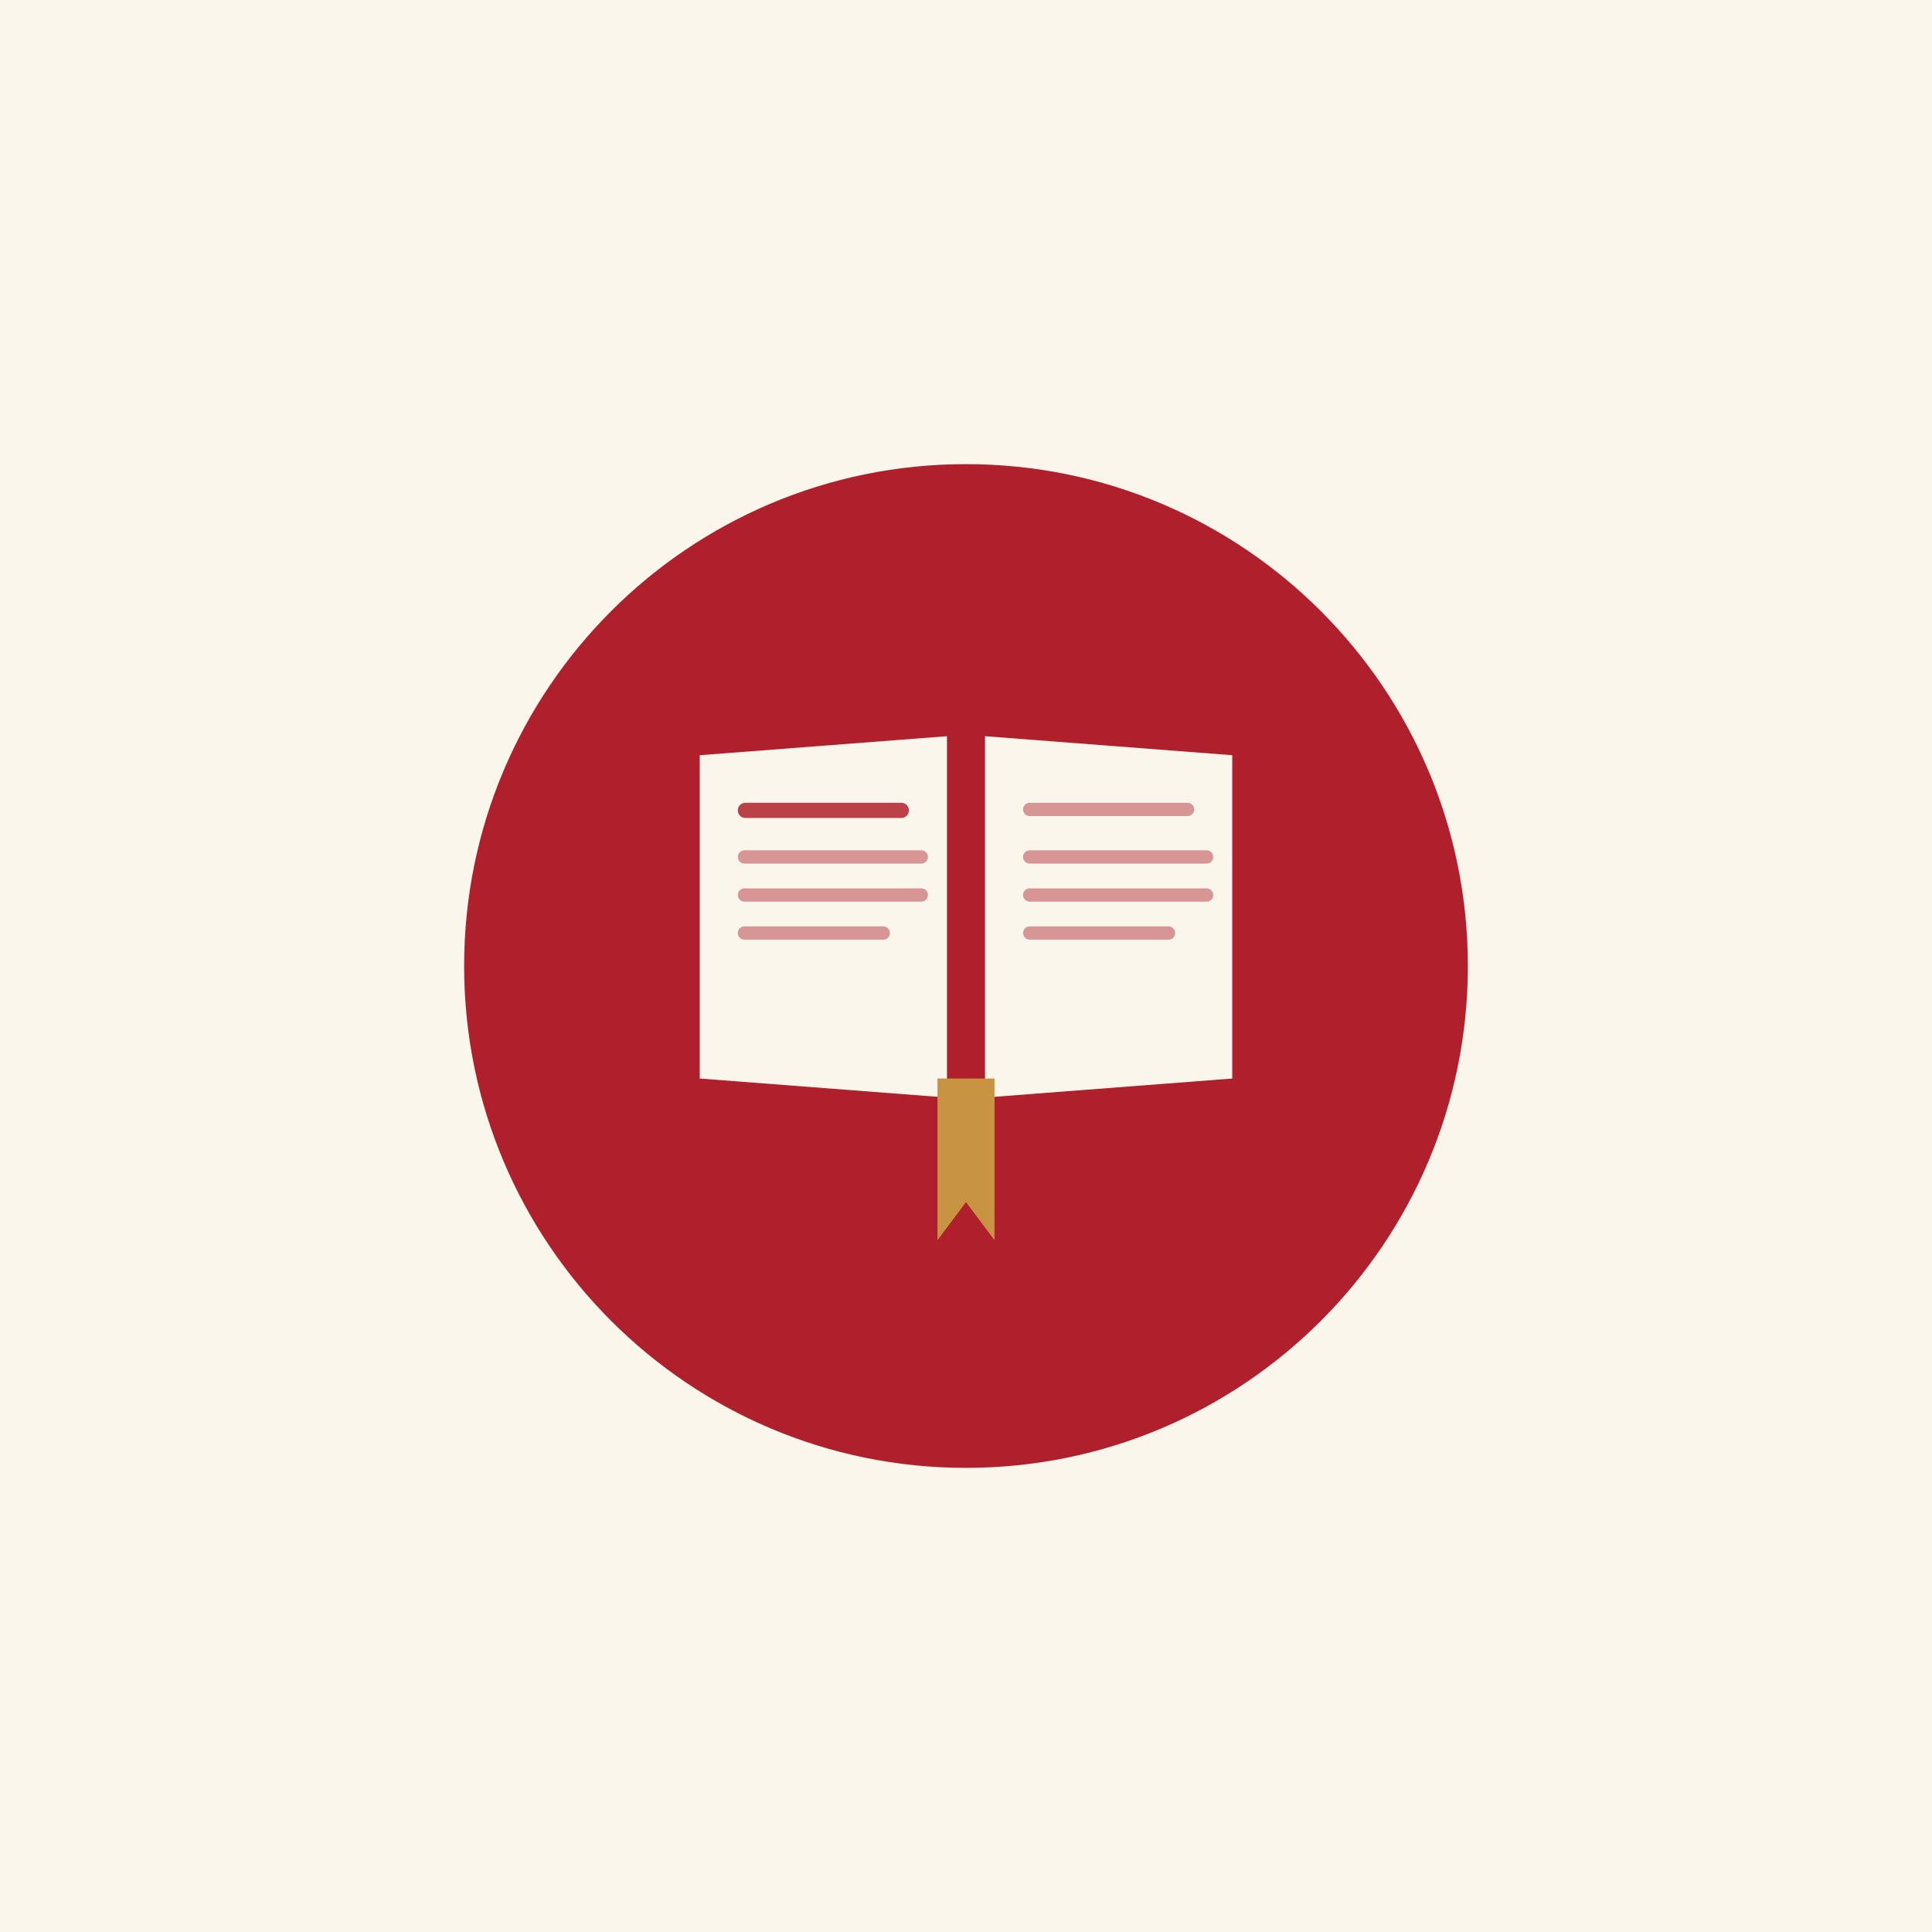
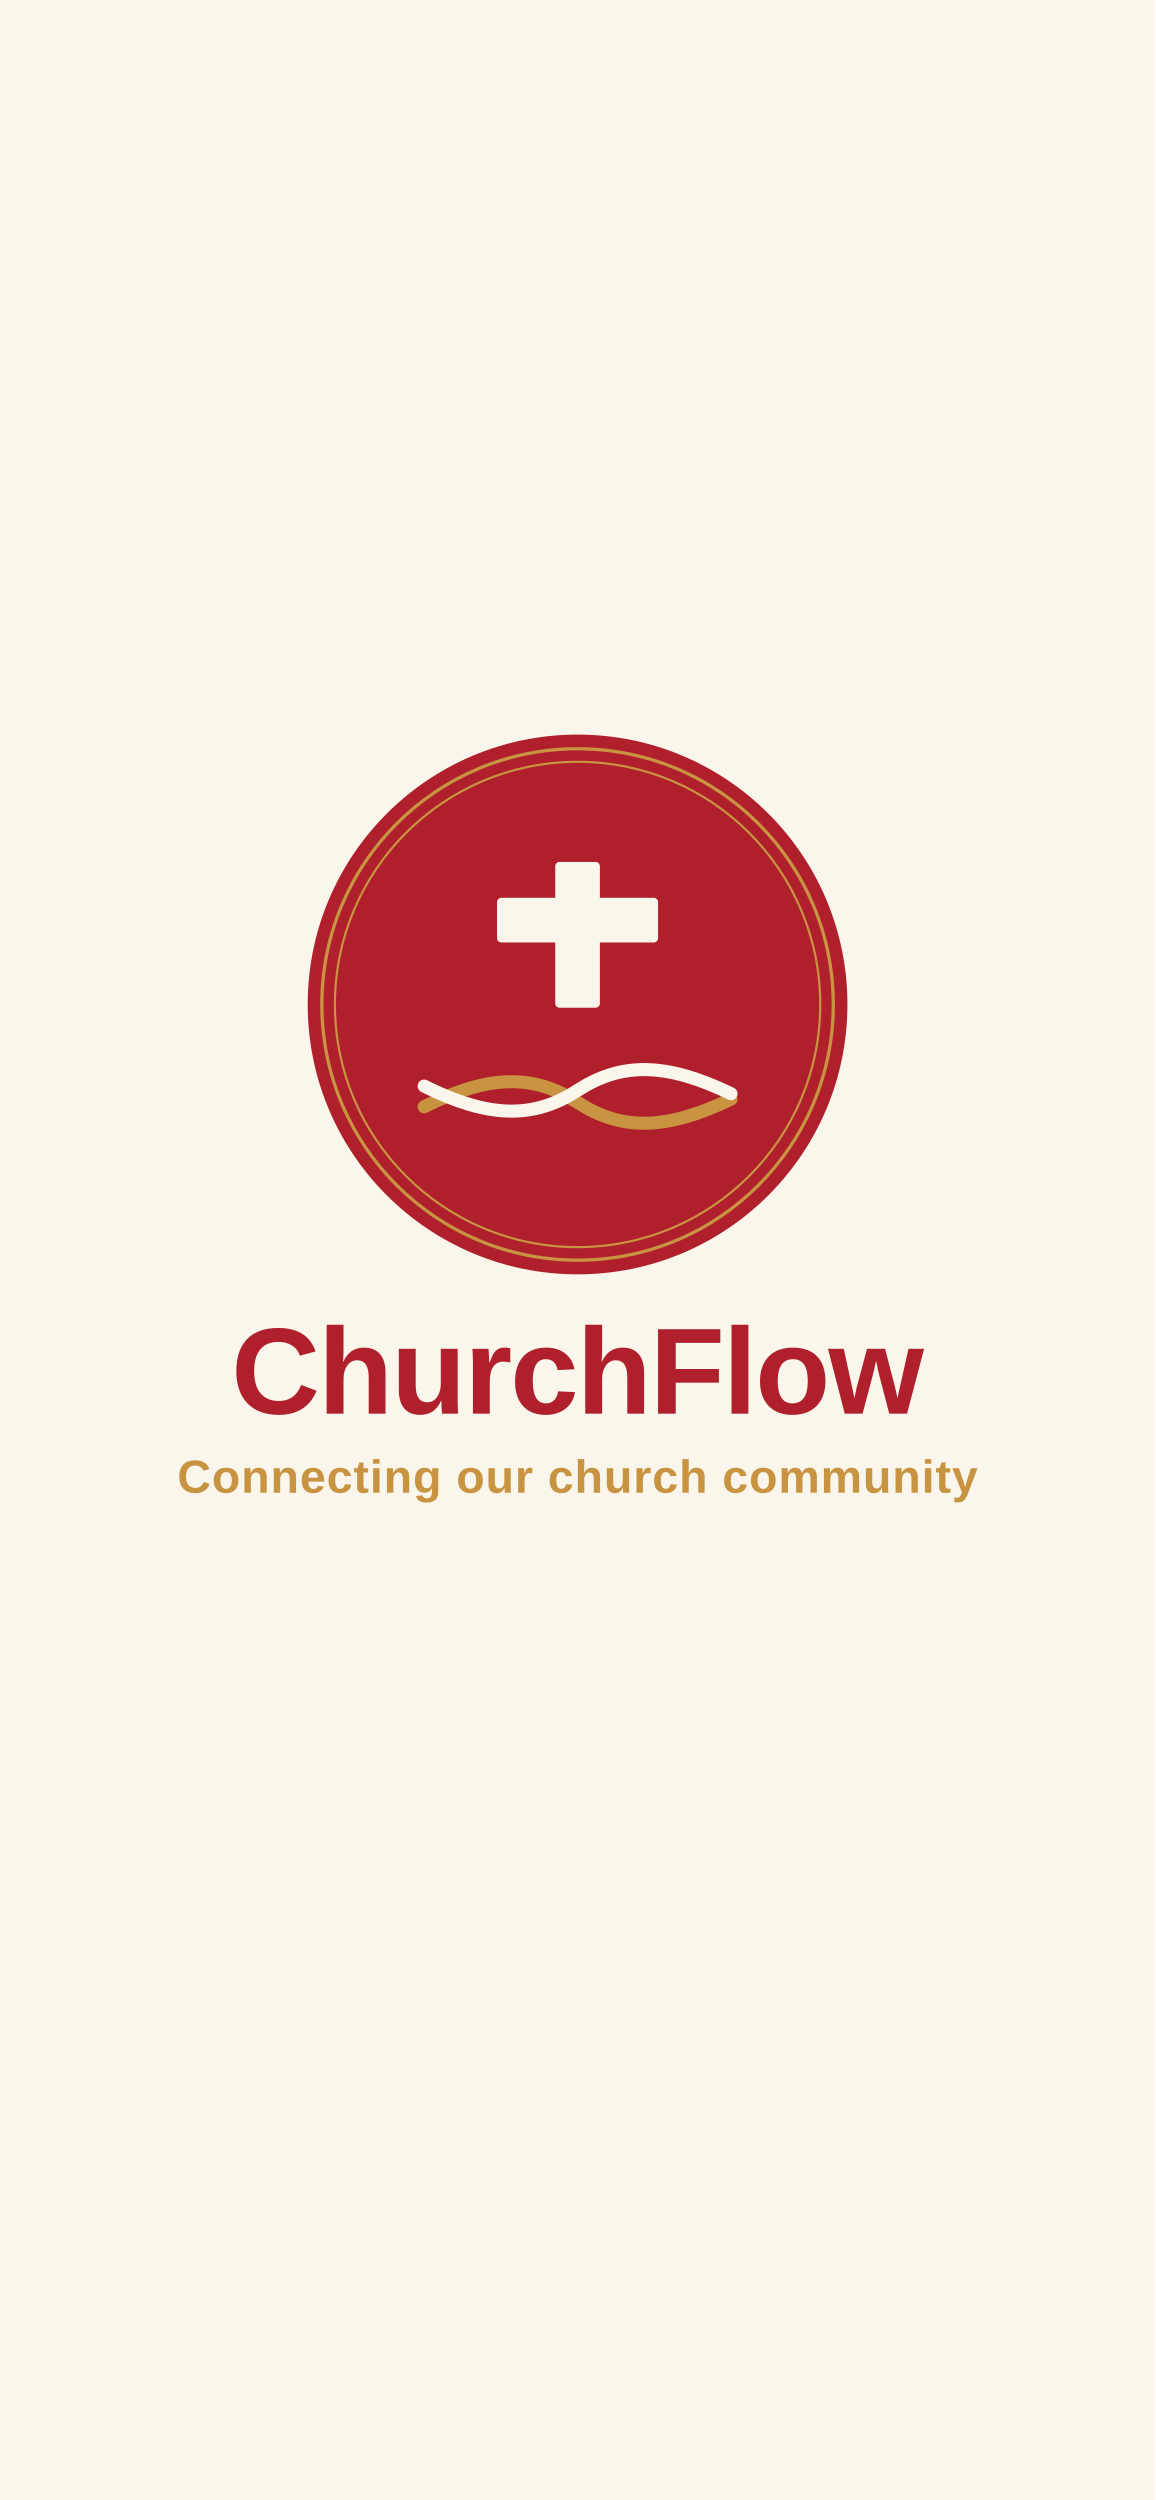
- <svg xmlns="http://www.w3.org/2000/svg" width="2048" height="2048" viewBox="0 0 2048 2048">
-   <rect width="2048" height="2048" fill="#FAF6EC" />
-   <g transform="translate(1024 1024) scale(1.4)">
-     <circle r="380" fill="#B0202C" />
-     <g transform="translate(0 -30) scale(0.72)">
-       <path d="M -280 -180 L -20 -200 L -20 180 L -280 160 Z" fill="#FAF6EC" />
-       <path d="M 20 -200 L 280 -180 L 280 160 L 20 180 Z" fill="#FAF6EC" />
-       <rect x="-240" y="-130" width="180" height="16" rx="8" fill="#B0202C" opacity="0.85" />
-       <rect x="-240" y="-80" width="200" height="14" rx="7" fill="#B0202C" opacity="0.45" />
-       <rect x="-240" y="-40" width="200" height="14" rx="7" fill="#B0202C" opacity="0.45" />
-       <rect x="-240" y="0" width="160" height="14" rx="7" fill="#B0202C" opacity="0.45" />
-       <rect x="60" y="-130" width="180" height="14" rx="7" fill="#B0202C" opacity="0.45" />
-       <rect x="60" y="-80" width="200" height="14" rx="7" fill="#B0202C" opacity="0.45" />
-       <rect x="60" y="-40" width="200" height="14" rx="7" fill="#B0202C" opacity="0.45" />
-       <rect x="60" y="0" width="160" height="14" rx="7" fill="#B0202C" opacity="0.45" />
-       <path d="M -30 160 L -30 330 L 0 290 L 30 330 L 30 160 Z" fill="#C89441" />
+ <svg xmlns="http://www.w3.org/2000/svg" width="1242" height="2688" viewBox="0 0 1242 2688">
+   <rect width="1242" height="2688" fill="#FAF6EC" />
+   <g transform="translate(621 1080) scale(0.585) translate(-512 -512)">
+     <circle cx="512" cy="512" r="496" fill="#B0202C" />
+     <circle cx="512" cy="512" r="470" fill="none" stroke="#C89441" stroke-width="6" />
+     <circle cx="512" cy="512" r="446" fill="none" stroke="#C89441" stroke-width="4" />
+     <g fill="#FAF6EC">
+       <rect x="471" y="250" width="82" height="268" rx="8" />
+       <rect x="364" y="316" width="296" height="82" rx="8" />
+     </g>
+     <g fill="none" stroke-width="24" stroke-linecap="round">
+       <path stroke="#C89441" d="M 230 700 C 350 640 432 640 512 692 C 592 744 674 744 794 686" />
+       <path stroke="#FAF6EC" d="M 230 662 C 350 722 432 722 512 670 C 592 618 674 618 794 676" />
    </g>
  </g>
+   <text x="621" y="1520" text-anchor="middle" font-family="Arial, Helvetica, sans-serif" font-weight="700" font-size="132" fill="#B0202C" letter-spacing="-2">ChurchFlow</text>
+   <text x="621" y="1605" text-anchor="middle" font-family="Arial, Helvetica, sans-serif" font-weight="700" font-size="50" fill="#C89441" letter-spacing="1">Connecting our church community</text>
</svg>
